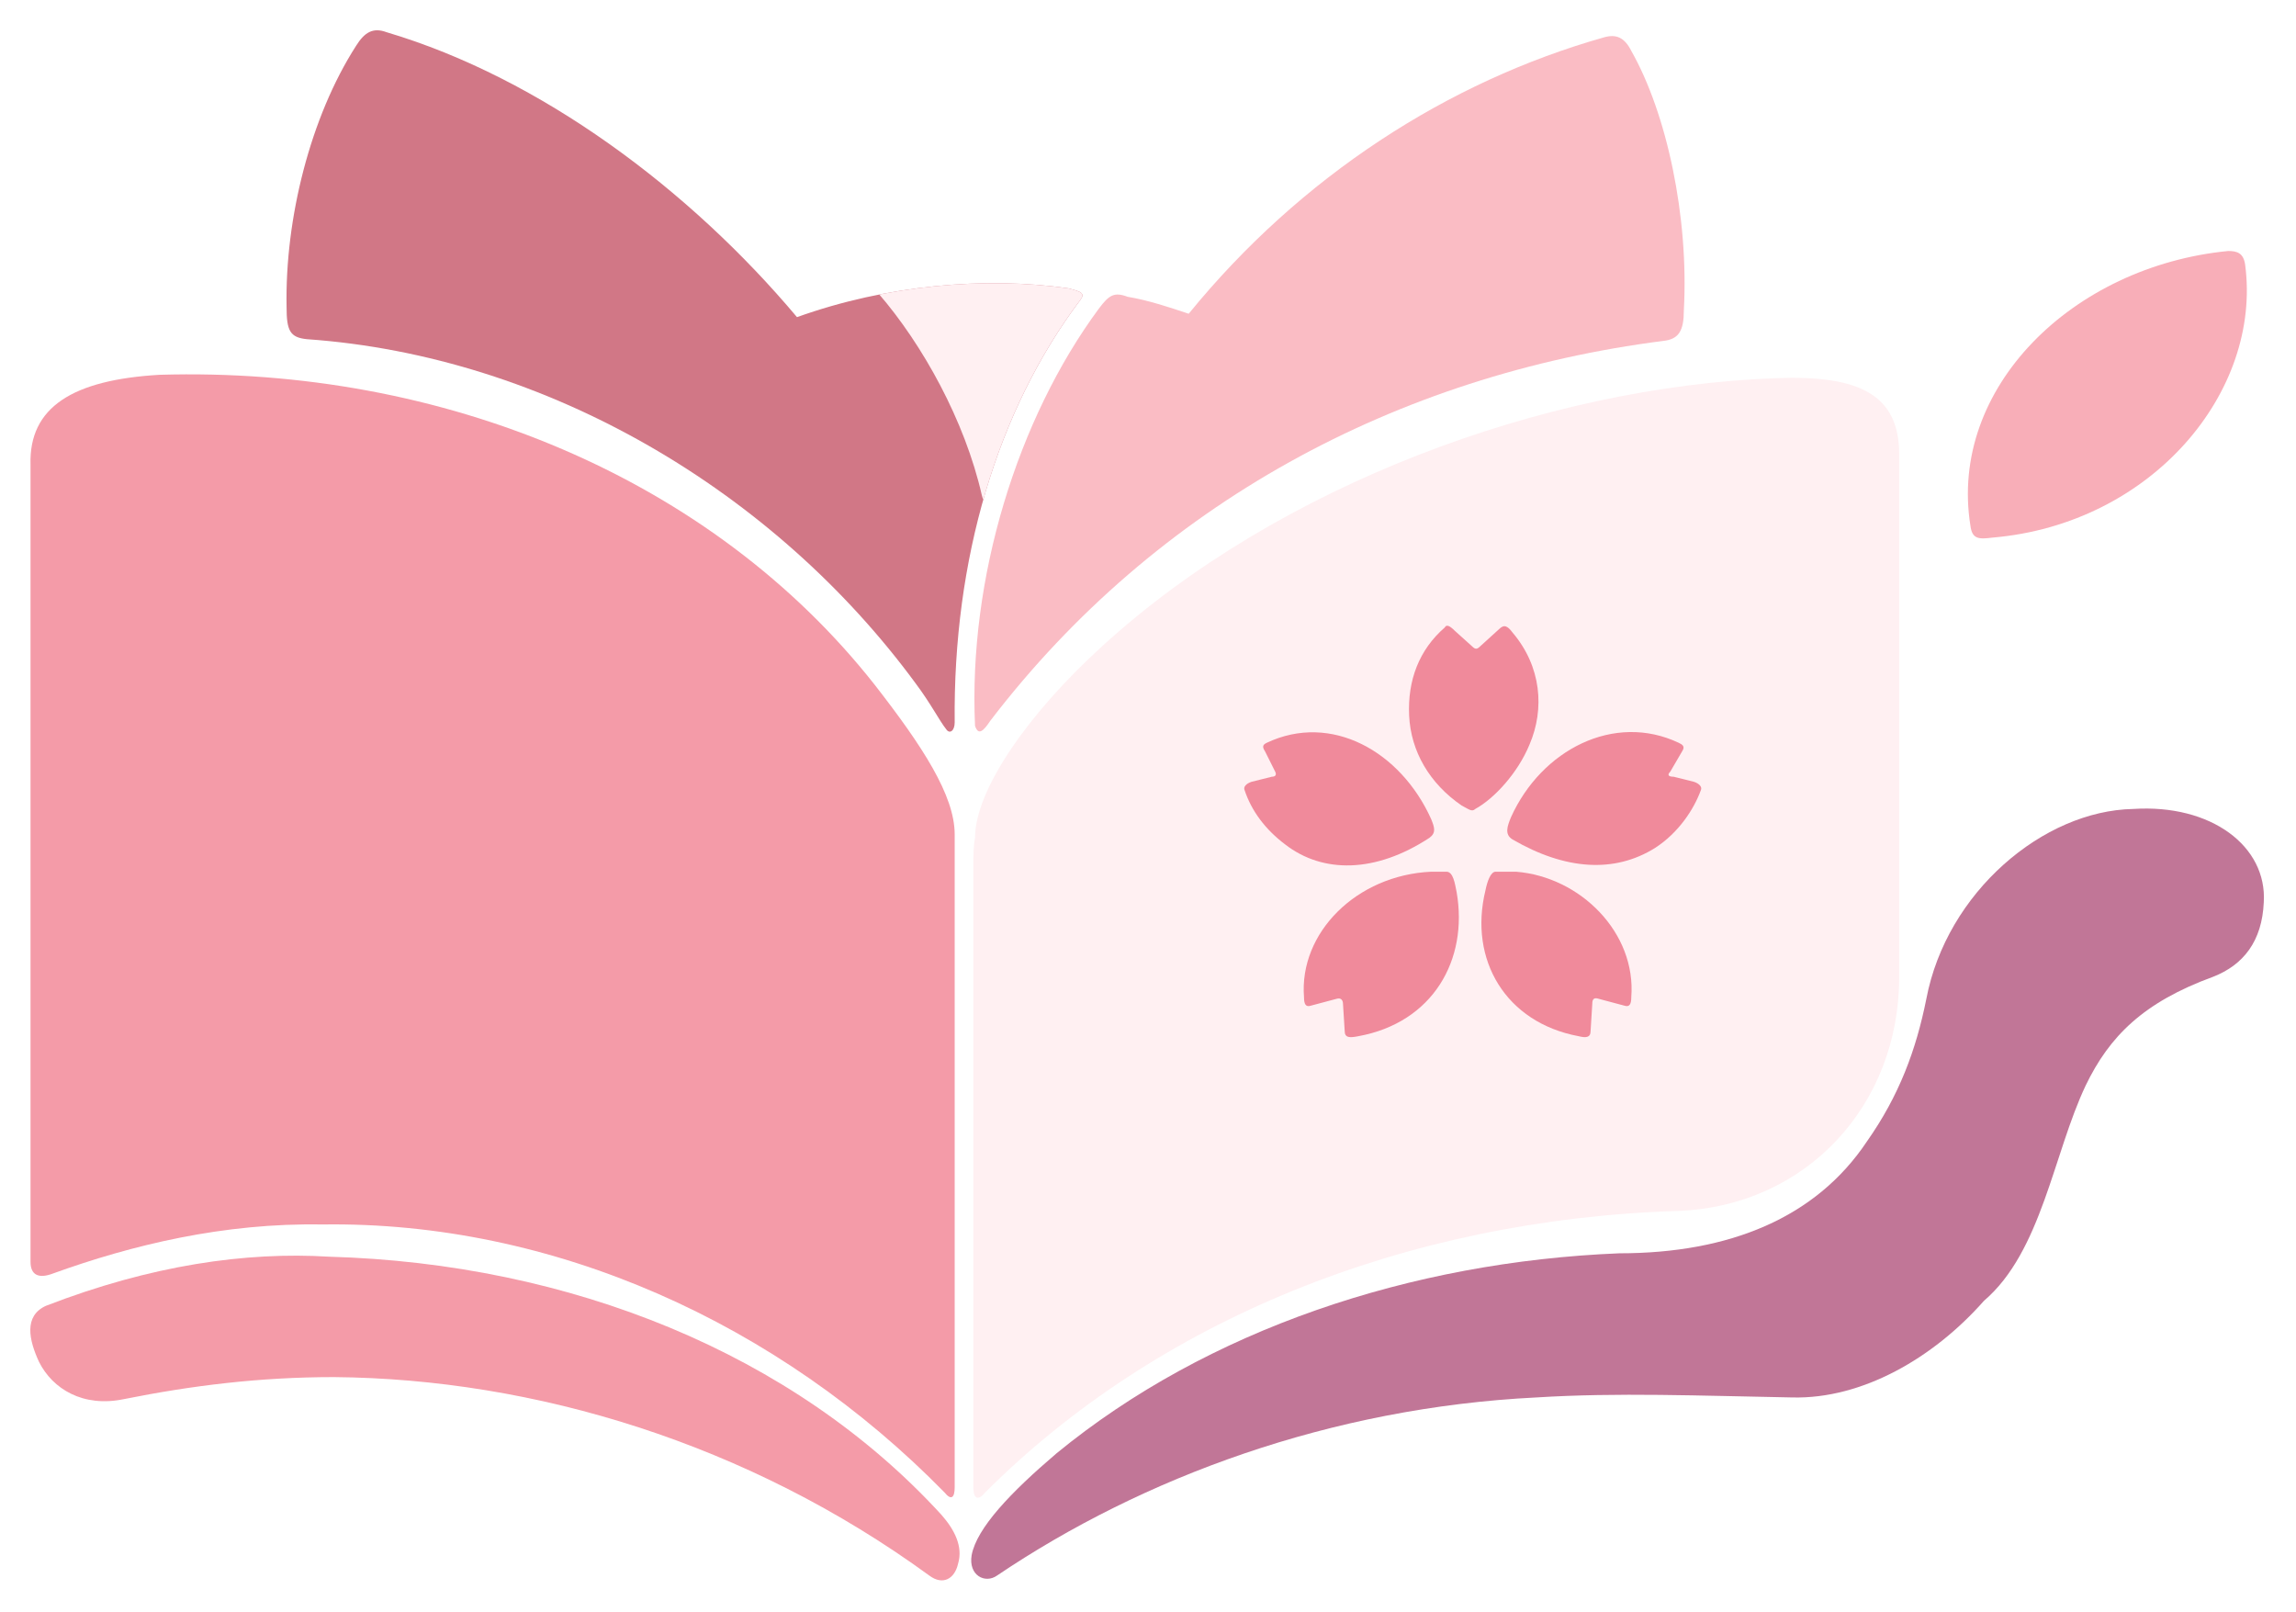
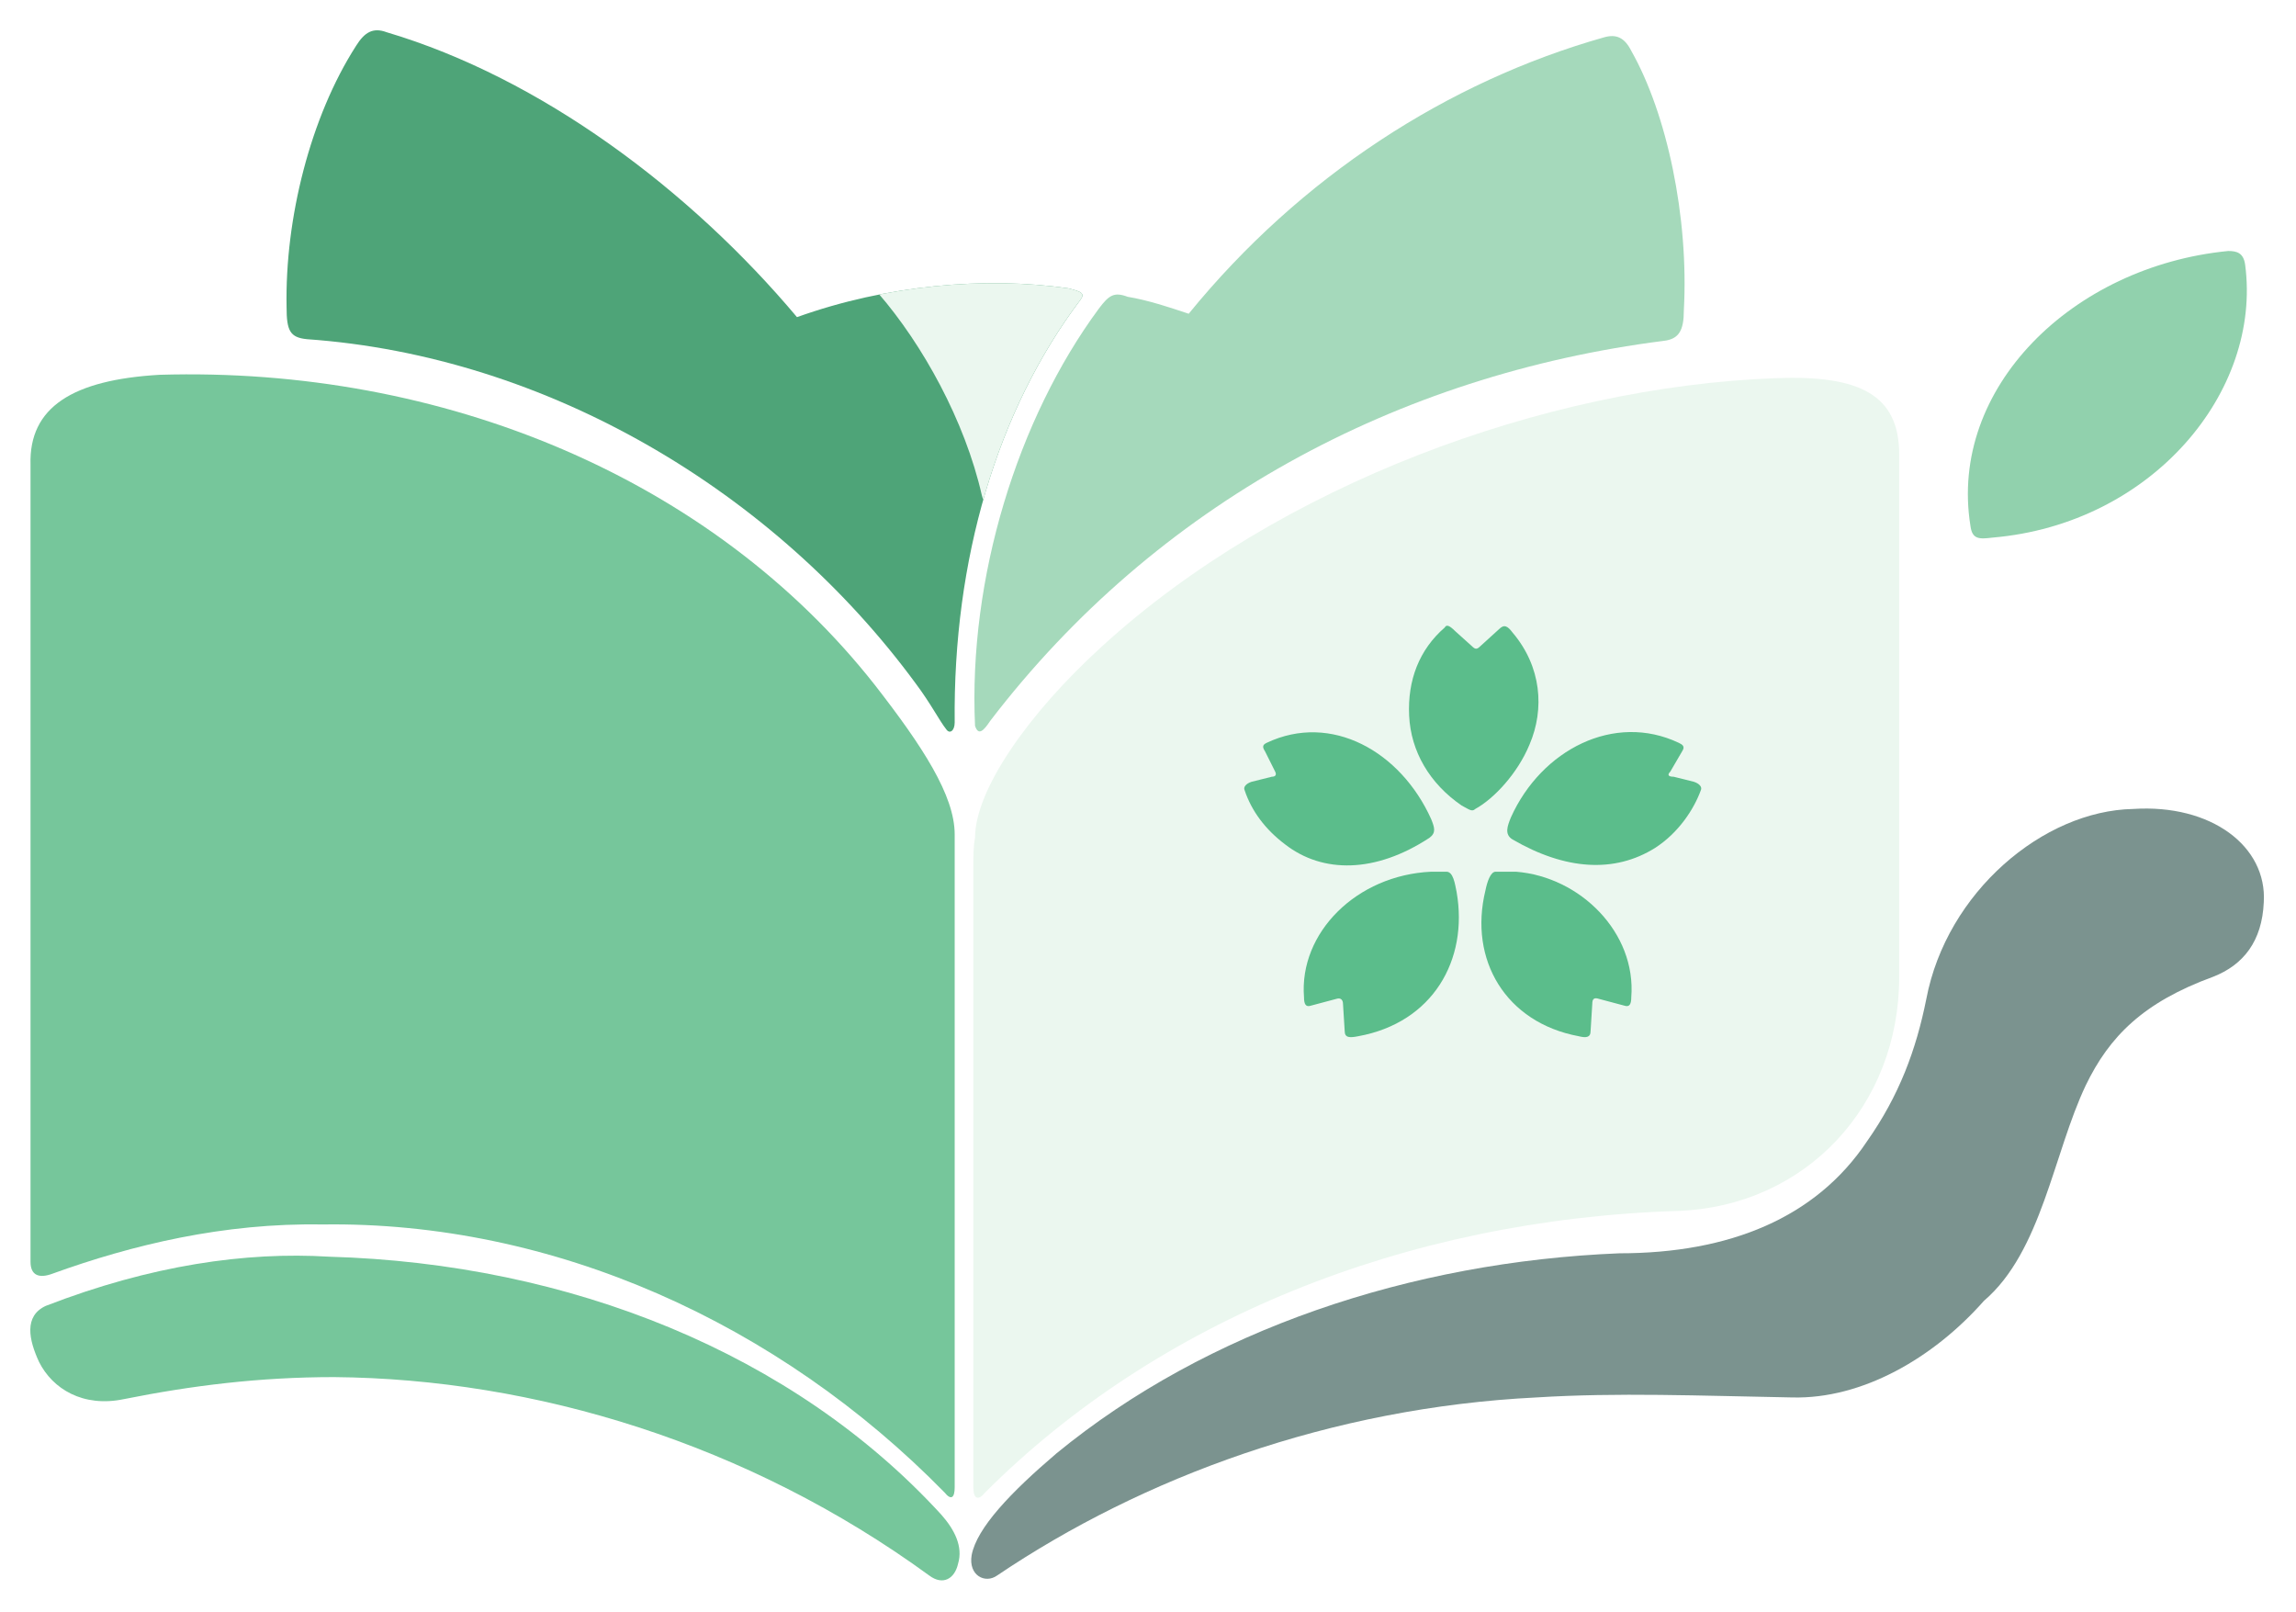
<svg xmlns="http://www.w3.org/2000/svg" width="1354" height="950" viewBox="0 0 1354 950" role="img" aria-labelledby="title description">
  <defs>
    <clipPath id="left-ear-clip" clipPathUnits="userSpaceOnUse">
      <path d="         M 228,19         C 220,16 215,19 210,27         C 183,69 168,129 169,181         C 169,195 171,199 181,200         C 323,210 457,290 540,403         C 549,415 554,425 558,430         C 560,433 563,431 563,426         C 562,330 588,242 637,177         C 640,173 638,172 630,170         C 581,163 523,168 470,187         C 407,112 319,46 228,19 Z" />
    </clipPath>
    <linearGradient id="coral-page" gradientUnits="userSpaceOnUse" x1="40" y1="230" x2="540" y2="880">
-       <stop offset="0" stop-color="#f49ba8" />
-       <stop offset="0.52" stop-color="#f49ba8" />
-       <stop offset="1" stop-color="#f49ba8" />
+       <stop offset="0" stop-color="#76c69b" />
+       <stop offset="0.52" stop-color="#76c69b" />
+       <stop offset="1" stop-color="#76c69b" />
    </linearGradient>
    <linearGradient id="coral-cover" gradientUnits="userSpaceOnUse" x1="40" y1="750" x2="555" y2="935">
-       <stop offset="0" stop-color="#f49ba8" />
-       <stop offset="1" stop-color="#f49ba8" />
+       <stop offset="0" stop-color="#76c69b" />
+       <stop offset="1" stop-color="#76c69b" />
    </linearGradient>
    <linearGradient id="rose-ear" gradientUnits="userSpaceOnUse" x1="225" y1="30" x2="560" y2="420">
-       <stop offset="0" stop-color="#d17786" />
-       <stop offset="1" stop-color="#d17786" />
+       <stop offset="0" stop-color="#4ea478" />
+       <stop offset="1" stop-color="#4ea478" />
    </linearGradient>
    <linearGradient id="peach-ear" gradientUnits="userSpaceOnUse" x1="590" y1="415" x2="970" y2="35">
-       <stop offset="0" stop-color="#fabcc4" />
-       <stop offset="1" stop-color="#fabcc4" />
+       <stop offset="0" stop-color="#a5d9bb" />
+       <stop offset="1" stop-color="#a5d9bb" />
    </linearGradient>
    <linearGradient id="cream-page" gradientUnits="userSpaceOnUse" x1="610" y1="260" x2="1110" y2="795">
-       <stop offset="0" stop-color="#fff0f2" />
-       <stop offset="1" stop-color="#fff0f2" />
+       <stop offset="0" stop-color="#ebf7ef" />
+       <stop offset="1" stop-color="#ebf7ef" />
    </linearGradient>
    <linearGradient id="cream-fold" gradientUnits="userSpaceOnUse" x1="525" y1="168" x2="578" y2="296">
-       <stop offset="0" stop-color="#fff0f2" />
-       <stop offset="1" stop-color="#fff0f2" />
+       <stop offset="0" stop-color="#ebf7ef" />
+       <stop offset="1" stop-color="#ebf7ef" />
    </linearGradient>
    <linearGradient id="mauve-tail" gradientUnits="userSpaceOnUse" x1="615" y1="915" x2="1305" y2="505">
-       <stop offset="0" stop-color="#c17697" />
-       <stop offset="0.55" stop-color="#c17697" />
-       <stop offset="1" stop-color="#c17697" />
+       <stop offset="0" stop-color="#7b938f" />
+       <stop offset="0.55" stop-color="#7b938f" />
+       <stop offset="1" stop-color="#7b938f" />
    </linearGradient>
    <linearGradient id="pink-petal" gradientUnits="userSpaceOnUse" x1="1170" y1="315" x2="1315" y2="150">
-       <stop offset="0" stop-color="#f8aeb8" />
-       <stop offset="1" stop-color="#f8aeb8" />
+       <stop offset="0" stop-color="#91d1ad" />
+       <stop offset="1" stop-color="#91d1ad" />
    </linearGradient>
    <linearGradient id="sakura-pink" gradientUnits="userSpaceOnUse" x1="780" y1="380" x2="960" y2="610">
-       <stop offset="0" stop-color="#f08a9b" />
-       <stop offset="1" stop-color="#f08a9b" />
+       <stop offset="0" stop-color="#5bbd8b" />
+       <stop offset="1" stop-color="#5bbd8b" />
    </linearGradient>
  </defs>
  <g id="komori-logo" shape-rendering="geometricPrecision">
    <path id="cat-tail-and-right-cover" fill="url(#mauve-tail)" d="       M 588,929       C 581,934 571,929 573,917       C 576,901 596,880 623,857       C 712,784 832,744 955,739       C 1020,739 1071,718 1101,673       C 1120,646 1130,619 1136,589       C 1148,526 1205,478 1258,477       C 1304,474 1337,499 1335,532       C 1334,555 1323,569 1305,576       C 1264,591 1244,611 1230,640       C 1211,680 1204,738 1170,767       C 1140,801 1098,825 1057,824       C 1002,823 954,821 906,824       C 785,830 674,871 588,929 Z" />
    <g id="left-ear-and-fold" clip-path="url(#left-ear-clip)">
      <path id="left-cat-ear" fill="url(#rose-ear)" d="M 160,10 H 650 V 440 H 160 Z" />
      <path id="center-page-fold" fill="url(#cream-fold)" d="         M 518,173         C 544,203 569,248 579,292         C 580,296 581,296 582,292         C 593,253 612,213 642,177         C 645,173 643,172 638,170         C 600,163 555,164 518,171 Z" />
    </g>
    <path id="right-cat-ear" fill="url(#peach-ear)" d="       M 946,22       C 953,20 958,22 962,30       C 983,67 996,128 993,183       C 993,195 990,200 981,201       C 824,221 682,297 584,425       C 580,431 577,434 575,428       C 571,341 600,247 648,182       C 654,174 657,172 665,175       C 677,177 689,181 701,185       C 767,104 854,48 946,22 Z" />
    <path id="left-book-page" fill="url(#coral-page)" d="       M 94,221       C 261,216 420,282 516,404       C 544,440 563,469 563,492       L 563,877       C 563,883 561,885 557,880       C 459,780 326,720 190,722       C 132,721 78,734 31,751       C 23,754 18,752 18,744       L 18,274       C 17,240 43,224 94,221 Z" />
    <path id="left-book-cover" fill="url(#coral-cover)" d="       M 27,770       C 89,746 145,738 194,741       C 336,745 468,798 555,893       C 563,902 568,912 565,922       C 563,931 556,935 548,929       C 441,851 315,813 197,812       C 153,812 113,817 73,825       C 49,830 31,819 23,803       C 17,790 14,776 27,770 Z" />
    <path id="right-book-page" fill="url(#cream-page)" d="       M 575,494       C 575,466 606,421 650,381       C 754,286 911,228 1047,223       C 1097,221 1120,233 1120,268       L 1120,576       C 1120,652 1065,711 990,714       C 828,719 682,779 581,880       C 577,885 574,884 574,877       L 574,511       C 574,505 574,499 575,494 Z" />
    <g id="sakura" fill="url(#sakura-pink)">
      <path id="sakura-top-petal" d="         M 852,370         C 853,368 855,369 858,372         L 868,381         C 870,383 871,383 873,381         L 884,371         C 887,368 889,369 892,373         C 909,393 911,418 902,439         C 895,456 881,471 870,477         C 868,479 866,477 862,475         C 843,462 832,443 831,422         C 830,401 837,383 852,370 Z" />
      <path id="sakura-upper-left-petal" d="         M 747,438         C 785,420 826,443 844,483         C 846,488 847,491 843,494         C 811,515 780,515 758,498         C 746,489 738,478 734,466         C 733,464 735,462 738,461         L 750,458         C 752,458 753,457 752,455         L 746,443         C 744,440 745,439 747,438 Z" />
      <path id="sakura-upper-right-petal" d="         M 990,438         C 952,420 909,442 891,482         C 889,487 887,492 892,495         C 923,513 952,515 976,500         C 990,491 999,477 1003,466         C 1004,464 1002,462 999,461         L 987,458         C 984,458 983,457 985,455         L 992,443         C 994,440 992,439 990,438 Z" />
      <path id="sakura-lower-left-petal" d="         M 853,514         C 857,514 858,521 859,526         C 866,566 845,603 801,611         C 796,612 793,612 793,608         L 792,592         C 792,590 791,588 788,589         L 773,593         C 770,594 769,592 769,588         C 766,550 800,516 844,514         C 847,514 850,514 853,514 Z" />
      <path id="sakura-lower-right-petal" d="         M 882,514         C 879,514 877,520 876,525         C 866,566 888,603 931,611         C 935,612 938,612 938,608         L 939,592         C 939,589 940,588 943,589         L 958,593         C 961,594 962,592 962,588         C 965,550 932,517 894,514         C 890,514 886,514 882,514 Z" />
    </g>
    <path id="floating-petal" fill="url(#pink-petal)" d="       M 1314,148       C 1319,148 1323,149 1324,156       C 1334,231 1269,309 1175,317       C 1167,318 1163,318 1162,310       C 1149,229 1222,157 1314,148 Z" />
  </g>
</svg>
